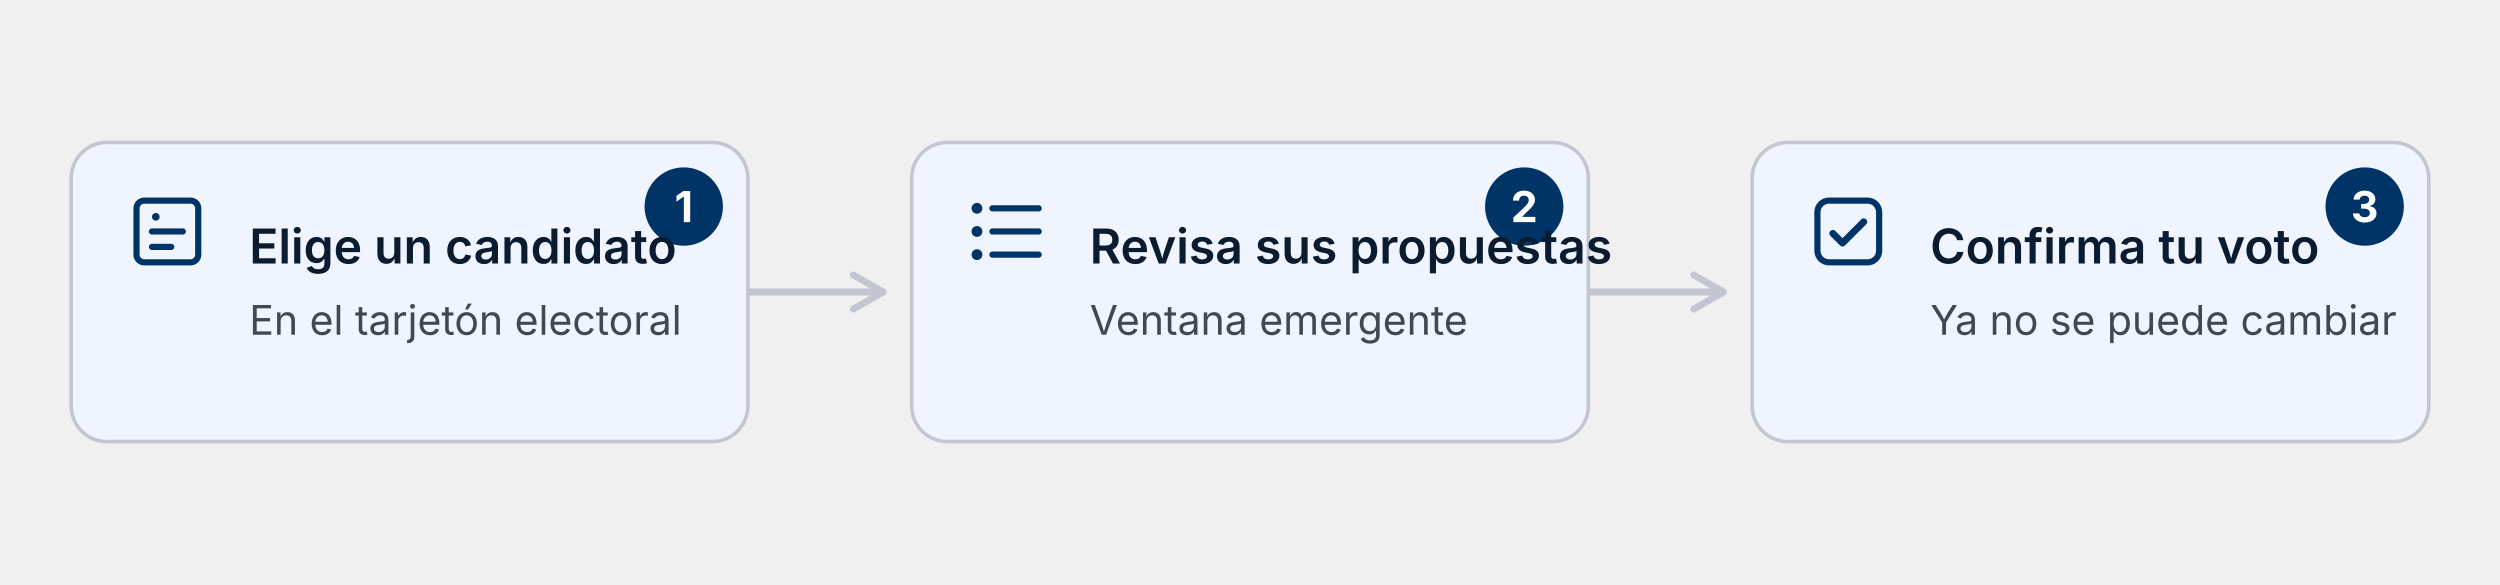
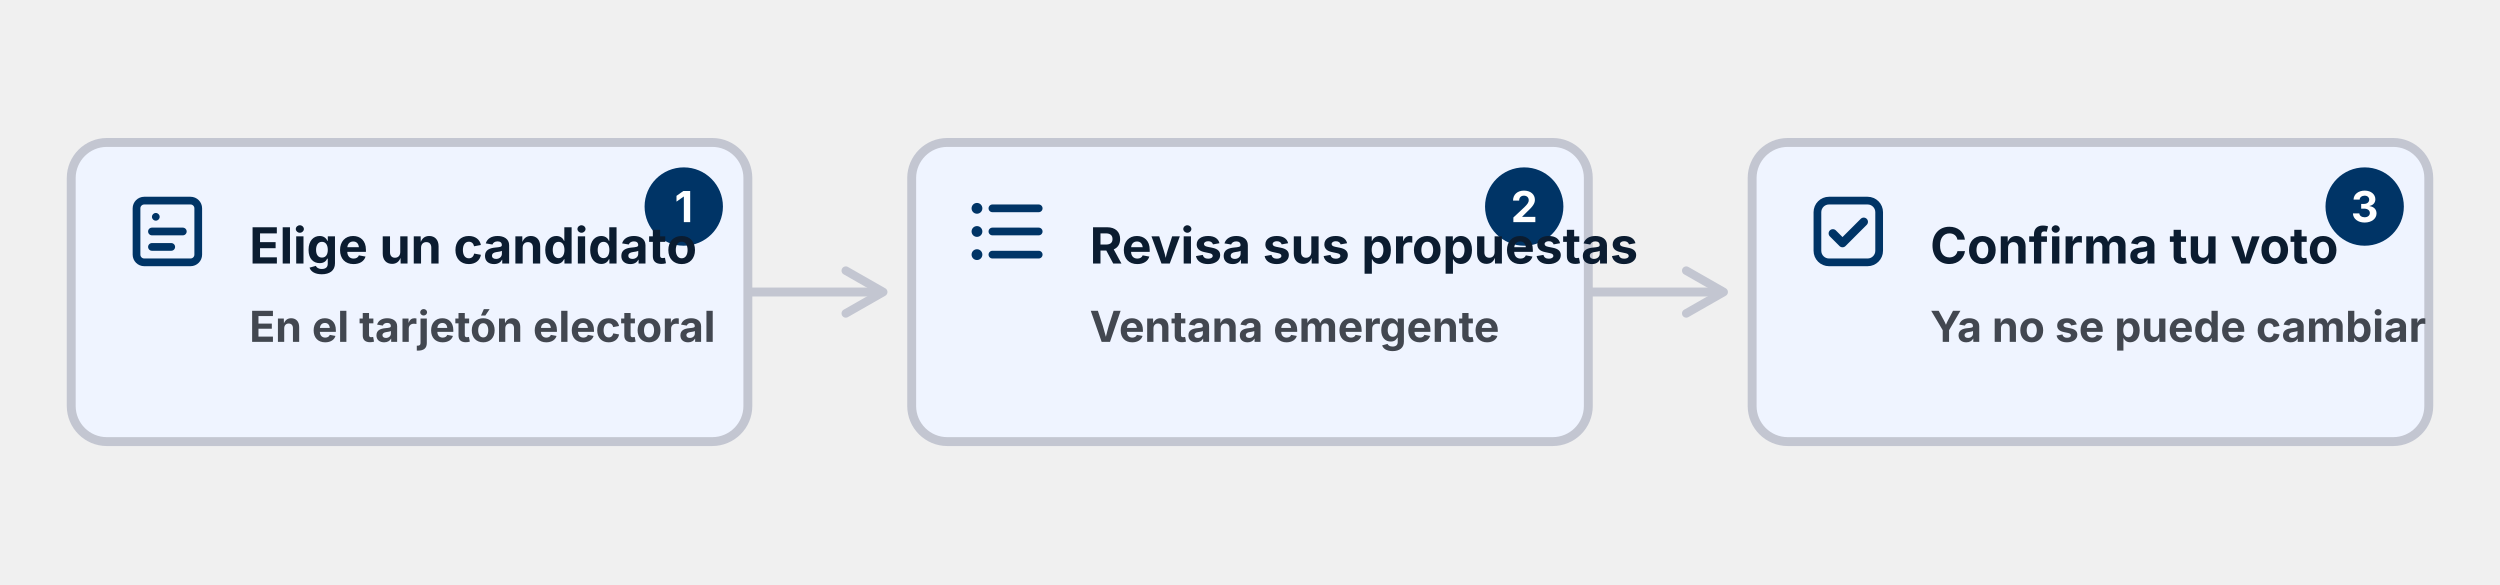
- <svg xmlns="http://www.w3.org/2000/svg" viewBox="0 0 702 164" role="img">
+ <svg xmlns="http://www.w3.org/2000/svg" viewBox="0 0 702 164" role="img" aria-label="Diagrama de 3 pasos para votar: Paso 1, Elige un candidato en el tarjetón electoral; Paso 2, Revisa sus propuestas en la ventana emergente; Paso 3, Confirma tu voto, ya no se puede cambiar.">
  <defs>
    <marker id="arrowhead" viewBox="0 0 10 10" refX="8" refY="5" markerWidth="6" markerHeight="6" orient="auto-start-reverse">
      <path d="M1 1L8 5L1 9" fill="none" stroke="#c3c6d1" stroke-width="1.6" stroke-linecap="round" stroke-linejoin="round" />
    </marker>
  </defs>
-   <path d="M210 82.0 L248 82.0" stroke="#c3c6d1" stroke-width="2" marker-end="url(#arrowhead)" />
-   <path d="M446 82.0 L484 82.0" stroke="#c3c6d1" stroke-width="2" marker-end="url(#arrowhead)" />
+   <path d="M210 82.0 L248 82.0" stroke="#c3c6d1" stroke-width="2.5" marker-end="url(#arrowhead)" />
+   <path d="M446 82.0 L484 82.0" stroke="#c3c6d1" stroke-width="2.5" marker-end="url(#arrowhead)" />
  <g>
-     <rect x="20" y="40" width="190" height="84" rx="10" fill="#eff4ff" stroke="#c3c6d1" stroke-width="1" />
+     <rect x="20" y="40" width="190" height="84" rx="10" fill="#eff4ff" stroke="#c3c6d1" stroke-width="2.5" />
    <circle cx="192" cy="58" r="11" fill="#003466" />
    <text x="192" y="58" text-anchor="middle" dominant-baseline="central" font-family="Inter, -apple-system, Segoe UI, sans-serif" font-size="12" font-weight="700" fill="#ffffff">1</text>
    <g transform="translate(34,52) scale(1.083333)">
-       <rect x="4" y="4" width="16" height="16" rx="2" fill="none" stroke="#003466" stroke-width="1.6" />
-       <path d="M8 12h8M8 16h5" stroke="#003466" stroke-width="1.6" stroke-linecap="round" />
+       <rect x="4" y="4" width="16" height="16" rx="2" fill="none" stroke="#003466" stroke-width="2" />
+       <path d="M8 12h8M8 16h5" stroke="#003466" stroke-width="2" stroke-linecap="round" />
      <circle cx="9" cy="8.2" r="1" fill="#003466" />
    </g>
-     <text x="70" y="74" font-family="Inter, -apple-system, Segoe UI, sans-serif" font-size="13.5" font-weight="600" fill="#0b1c30">Elige un candidato</text>
-     <text x="70" y="94" font-family="Inter, -apple-system, Segoe UI, sans-serif" font-size="11.5" fill="#424750">En el tarjetón electoral</text>
+     <text x="70" y="74" font-family="Inter, -apple-system, Segoe UI, sans-serif" font-size="14" font-weight="bold" fill="#0b1c30">Elige un candidato</text>
+     <text x="70" y="96" font-family="Inter, -apple-system, Segoe UI, sans-serif" font-size="12" font-weight="bold" fill="#424750">En el tarjetón electoral</text>
  </g>
  <g>
-     <rect x="256" y="40" width="190" height="84" rx="10" fill="#eff4ff" stroke="#c3c6d1" stroke-width="1" />
+     <rect x="256" y="40" width="190" height="84" rx="10" fill="#eff4ff" stroke="#c3c6d1" stroke-width="2.5" />
    <circle cx="428" cy="58" r="11" fill="#003466" />
    <text x="428" y="58" text-anchor="middle" dominant-baseline="central" font-family="Inter, -apple-system, Segoe UI, sans-serif" font-size="12" font-weight="700" fill="#ffffff">2</text>
    <g transform="translate(270,52) scale(1.083333)">
-       <path d="M8 6h12M8 12h12M8 18h12" stroke="#003466" stroke-width="1.6" stroke-linecap="round" />
+       <path d="M8 6h12M8 12h12M8 18h12" stroke="#003466" stroke-width="2" stroke-linecap="round" />
      <circle cx="4" cy="6" r="1.4" fill="#003466" />
      <circle cx="4" cy="12" r="1.4" fill="#003466" />
      <circle cx="4" cy="18" r="1.4" fill="#003466" />
    </g>
-     <text x="306" y="74" font-family="Inter, -apple-system, Segoe UI, sans-serif" font-size="13.5" font-weight="600" fill="#0b1c30">Revisa sus propuestas</text>
-     <text x="306" y="94" font-family="Inter, -apple-system, Segoe UI, sans-serif" font-size="11.5" fill="#424750">Ventana emergente</text>
+     <text x="306" y="74" font-family="Inter, -apple-system, Segoe UI, sans-serif" font-size="14" font-weight="bold" fill="#0b1c30">Revisa sus propuestas</text>
+     <text x="306" y="96" font-family="Inter, -apple-system, Segoe UI, sans-serif" font-size="12" font-weight="bold" fill="#424750">Ventana emergente</text>
  </g>
  <g>
-     <rect x="492" y="40" width="190" height="84" rx="10" fill="#eff4ff" stroke="#c3c6d1" stroke-width="1" />
+     <rect x="492" y="40" width="190" height="84" rx="10" fill="#eff4ff" stroke="#c3c6d1" stroke-width="2.5" />
    <circle cx="664" cy="58" r="11" fill="#003466" />
    <text x="664" y="58" text-anchor="middle" dominant-baseline="central" font-family="Inter, -apple-system, Segoe UI, sans-serif" font-size="12" font-weight="700" fill="#ffffff">3</text>
    <g transform="translate(506,52) scale(1.083333)">
-       <rect x="4" y="4" width="16" height="16" rx="3" fill="none" stroke="#003466" stroke-width="1.6" />
-       <path d="M8 12.5l2.5 2.5L16 9.5" fill="none" stroke="#003466" stroke-width="1.8" stroke-linecap="round" stroke-linejoin="round" />
+       <rect x="4" y="4" width="16" height="16" rx="3" fill="none" stroke="#003466" stroke-width="2" />
+       <path d="M8 12.5l2.5 2.5L16 9.5" fill="none" stroke="#003466" stroke-width="2.2" stroke-linecap="round" stroke-linejoin="round" />
    </g>
-     <text x="542" y="74" font-family="Inter, -apple-system, Segoe UI, sans-serif" font-size="13.5" font-weight="600" fill="#0b1c30">Confirma tu voto</text>
-     <text x="542" y="94" font-family="Inter, -apple-system, Segoe UI, sans-serif" font-size="11.5" fill="#424750">Ya no se puede cambiar</text>
+     <text x="542" y="74" font-family="Inter, -apple-system, Segoe UI, sans-serif" font-size="14" font-weight="bold" fill="#0b1c30">Confirma tu voto</text>
+     <text x="542" y="96" font-family="Inter, -apple-system, Segoe UI, sans-serif" font-size="12" font-weight="bold" fill="#424750">Ya no se puede cambiar</text>
  </g>
</svg>
